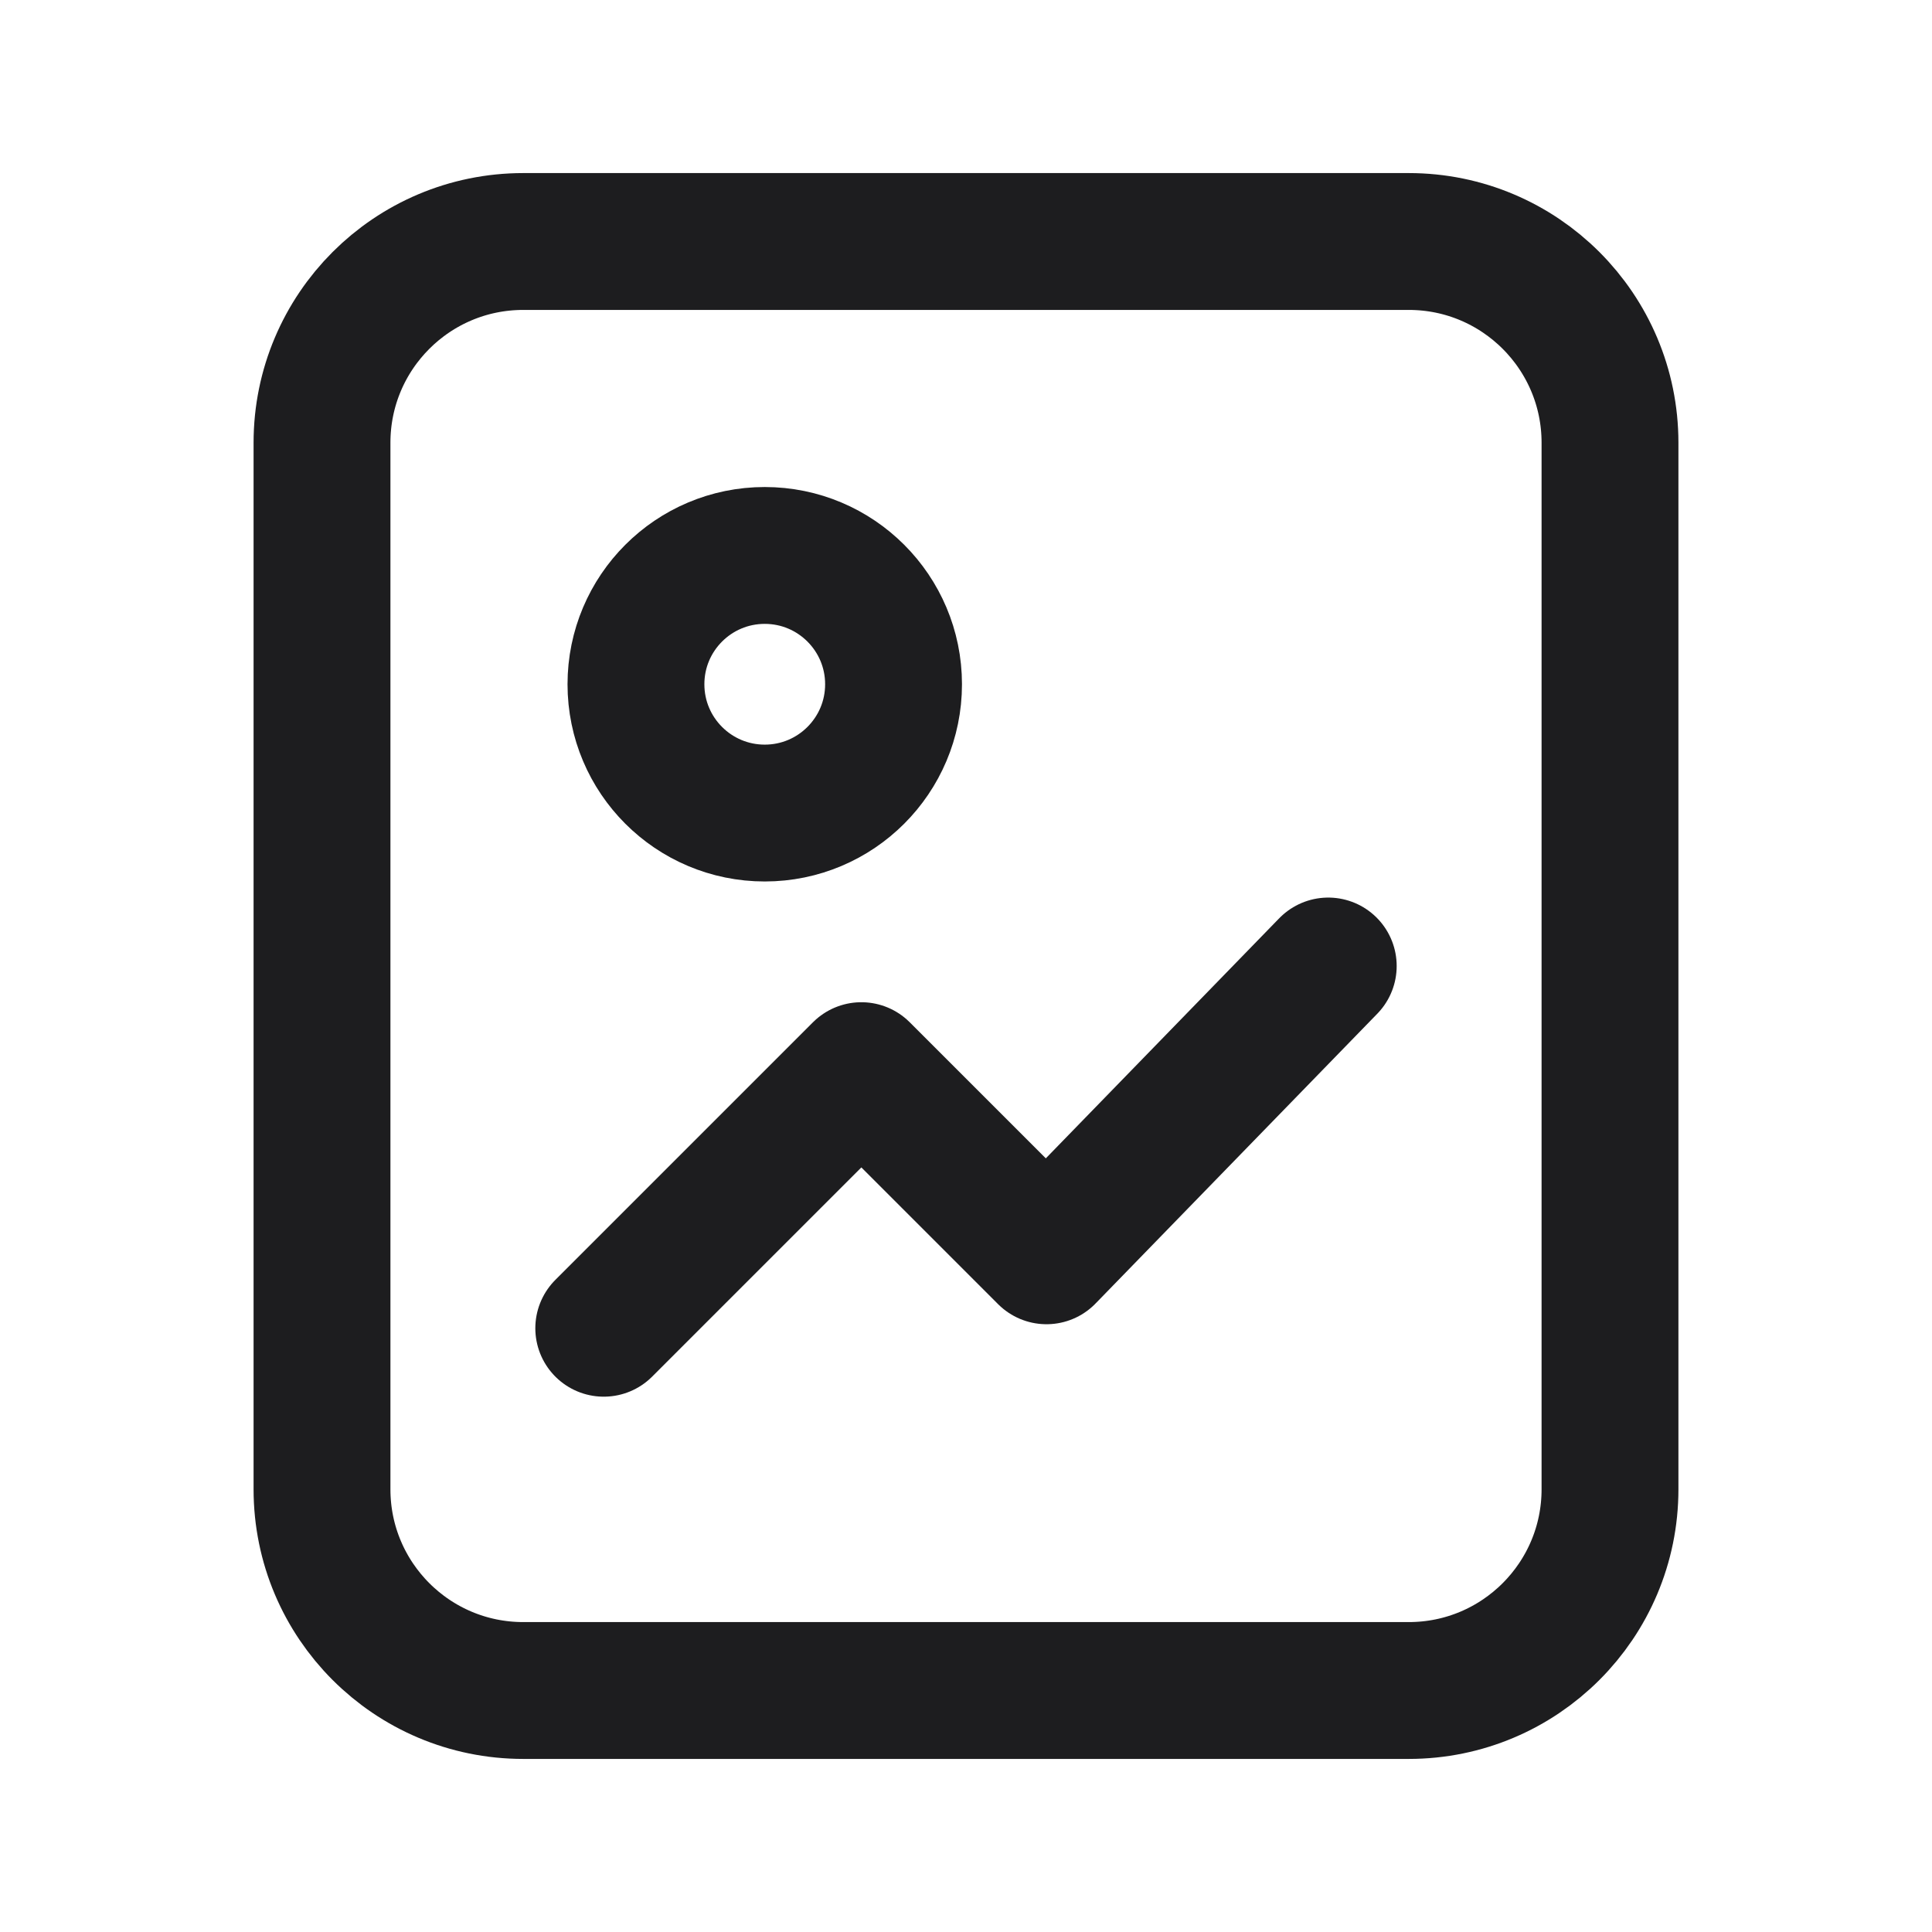
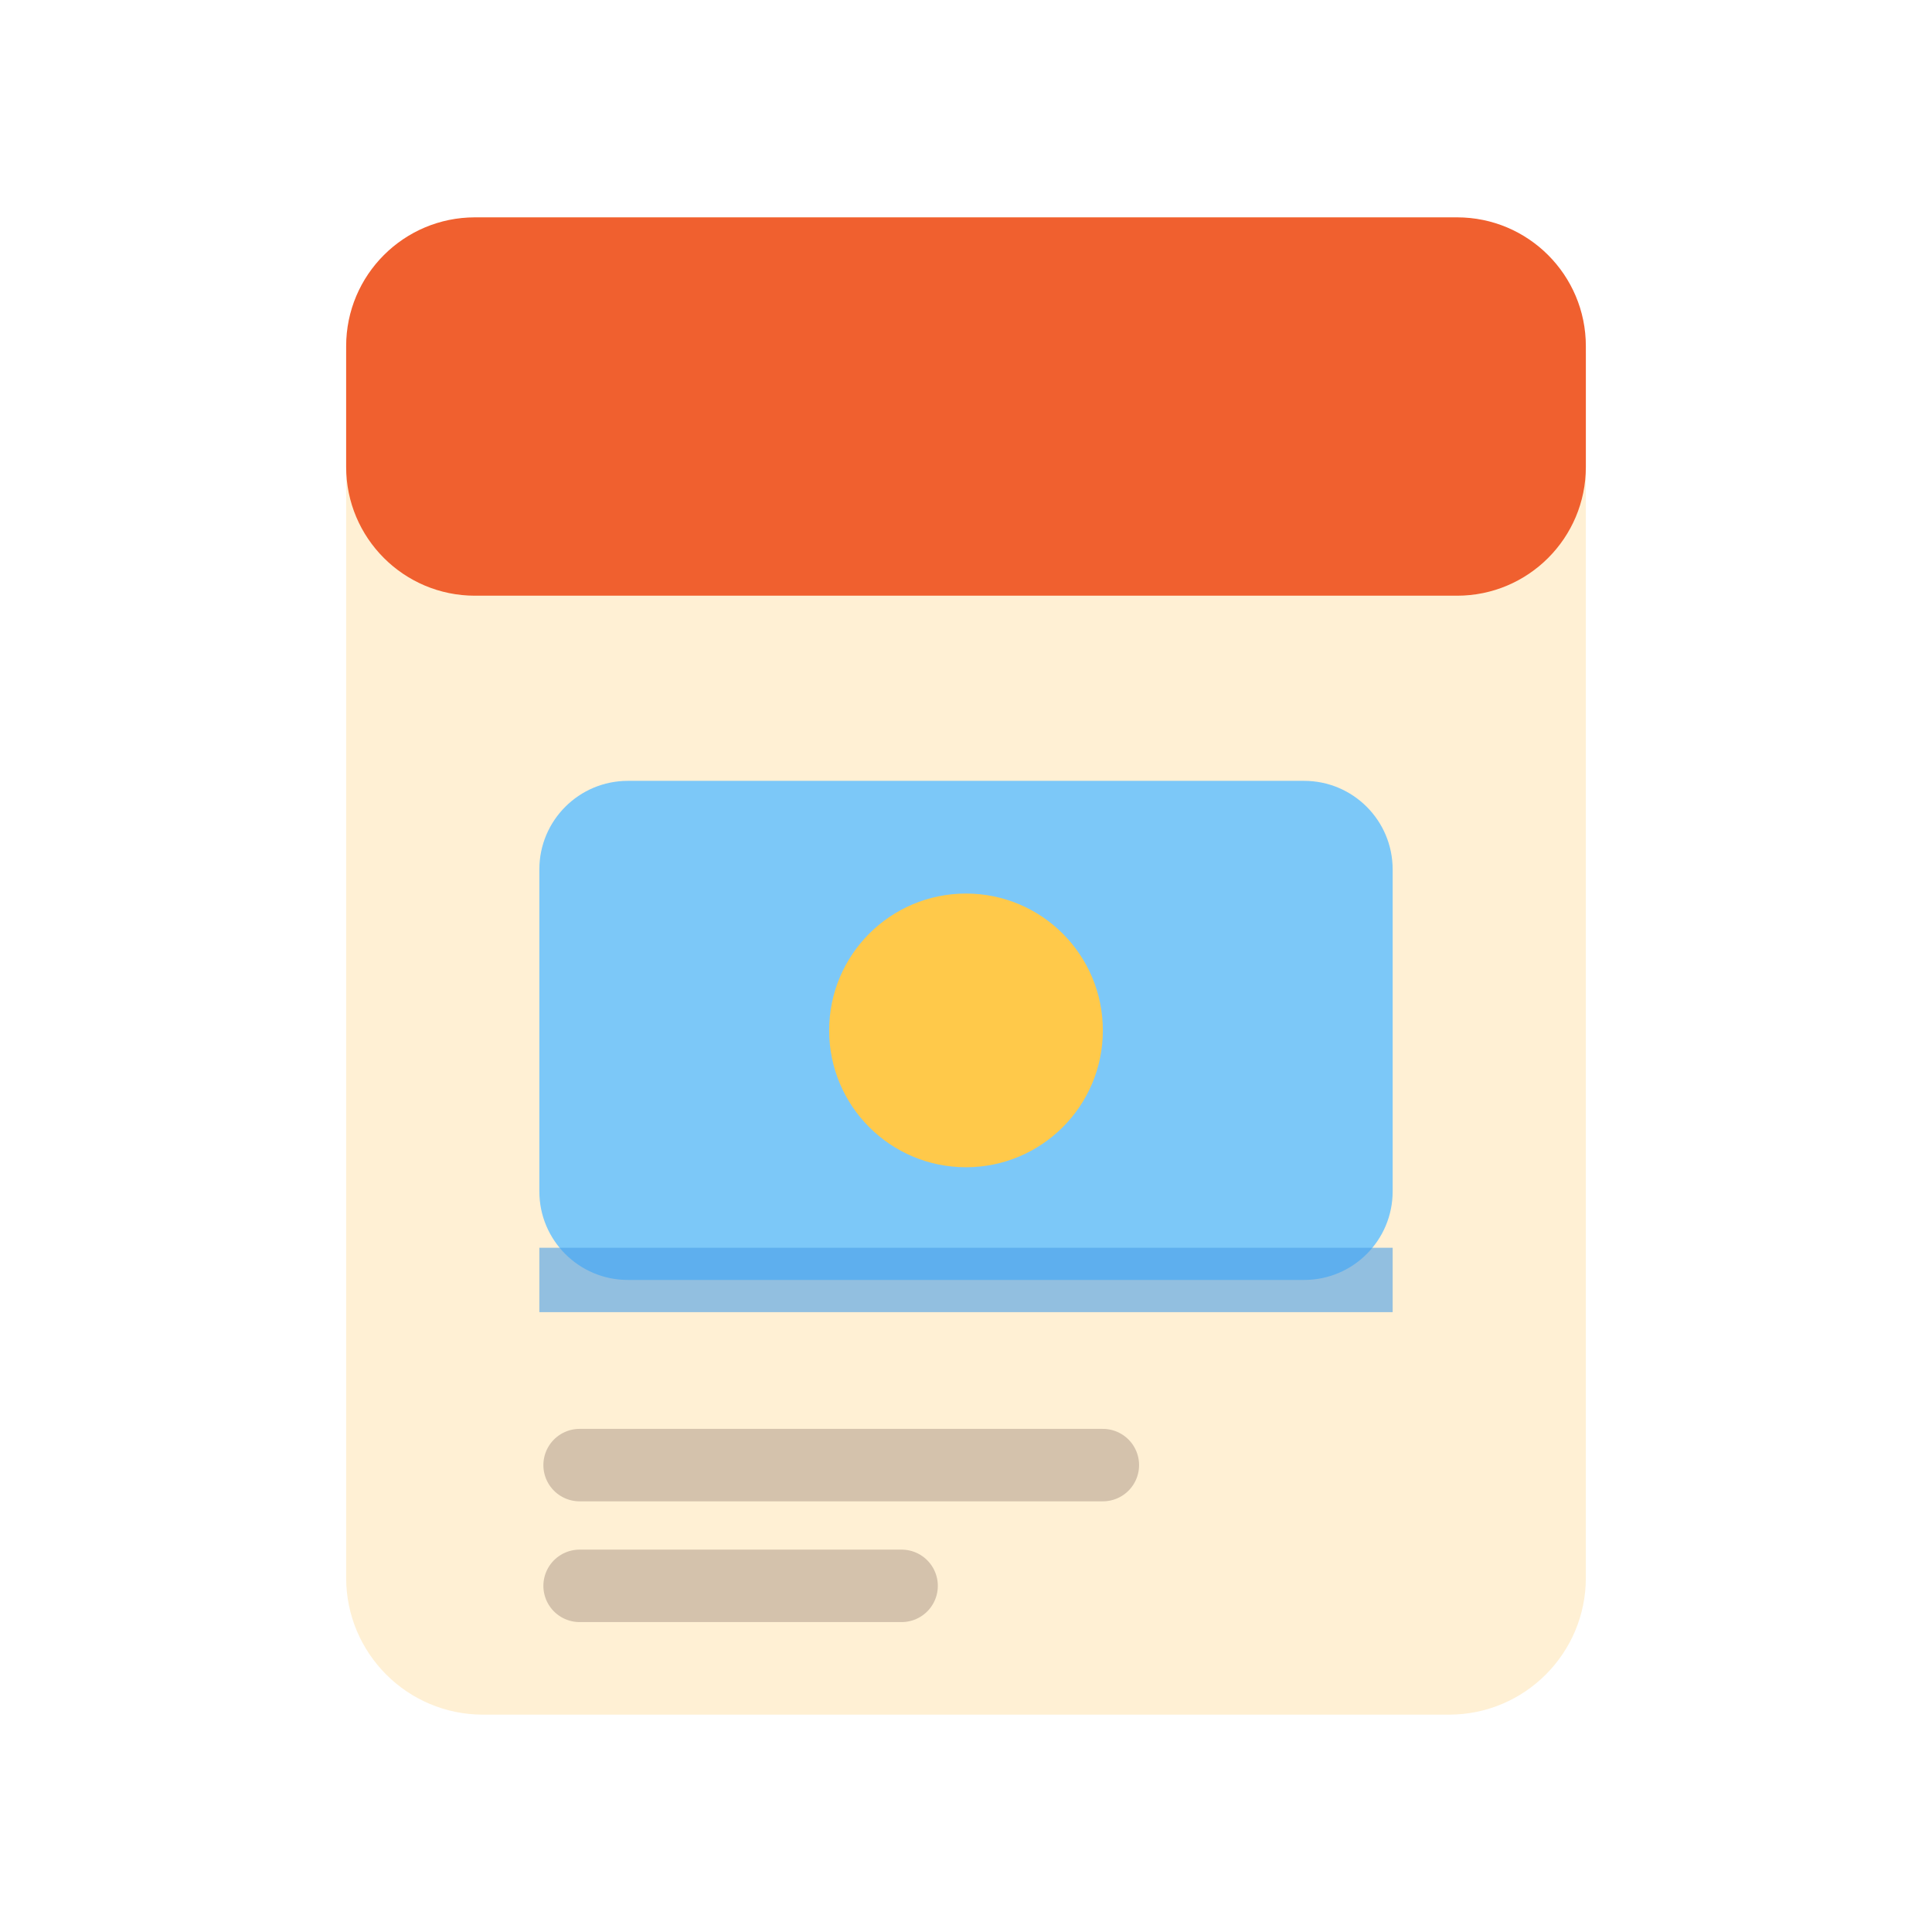
- <svg xmlns="http://www.w3.org/2000/svg" width="48" height="48" viewBox="0 0 24 24" fill="none" stroke="#1D1D1F" stroke-width="1.7" stroke-linecap="round" stroke-linejoin="round">
-   <rect x="4" y="3" width="16" height="18" rx="2.5" />
-   <path d="M7.5 16.5l3.2-3.2 2.3 2.3 3.5-3.6" />
-   <circle cx="9.5" cy="8.5" r="1.6" />
+ <svg xmlns="http://www.w3.org/2000/svg" viewBox="0 0 48 48">
+   <rect x="8.6" y="5.4" width="30.8" height="37.2" rx="3.4" fill="#FFF0D4" />
+   <rect x="8.6" y="5.4" width="30.8" height="9.4" rx="3.2" fill="#F0602F" />
+   <rect x="13.4" y="19.4" width="21.2" height="12.4" rx="2.2" fill="#7CC8F8" />
+   <path d="M13.4 31.8h21.2" stroke="#4A9FE8" stroke-width="1.6" opacity=".6" />
+   <circle cx="24" cy="25.6" r="3.4" fill="#FFC94A" />
+   <path d="M14.4 36.4h13M14.4 39.4h8" stroke="#D4C2AC" stroke-width="1.8" stroke-linecap="round" />
</svg>
